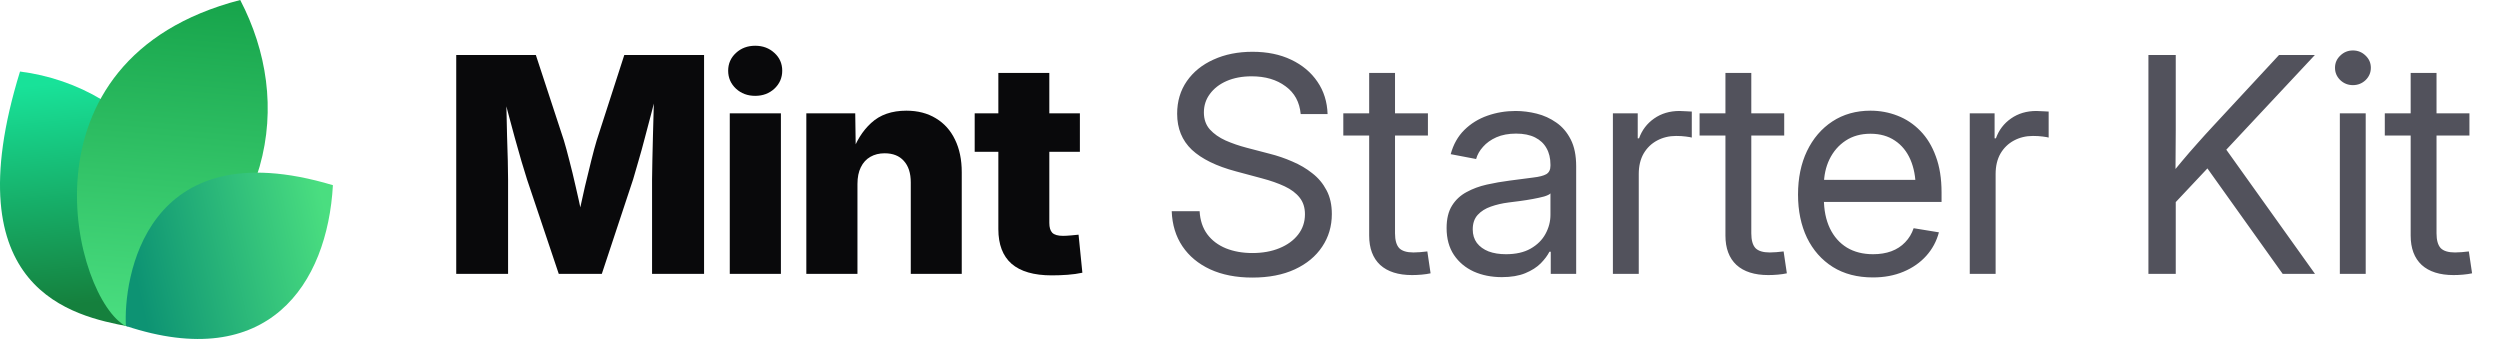
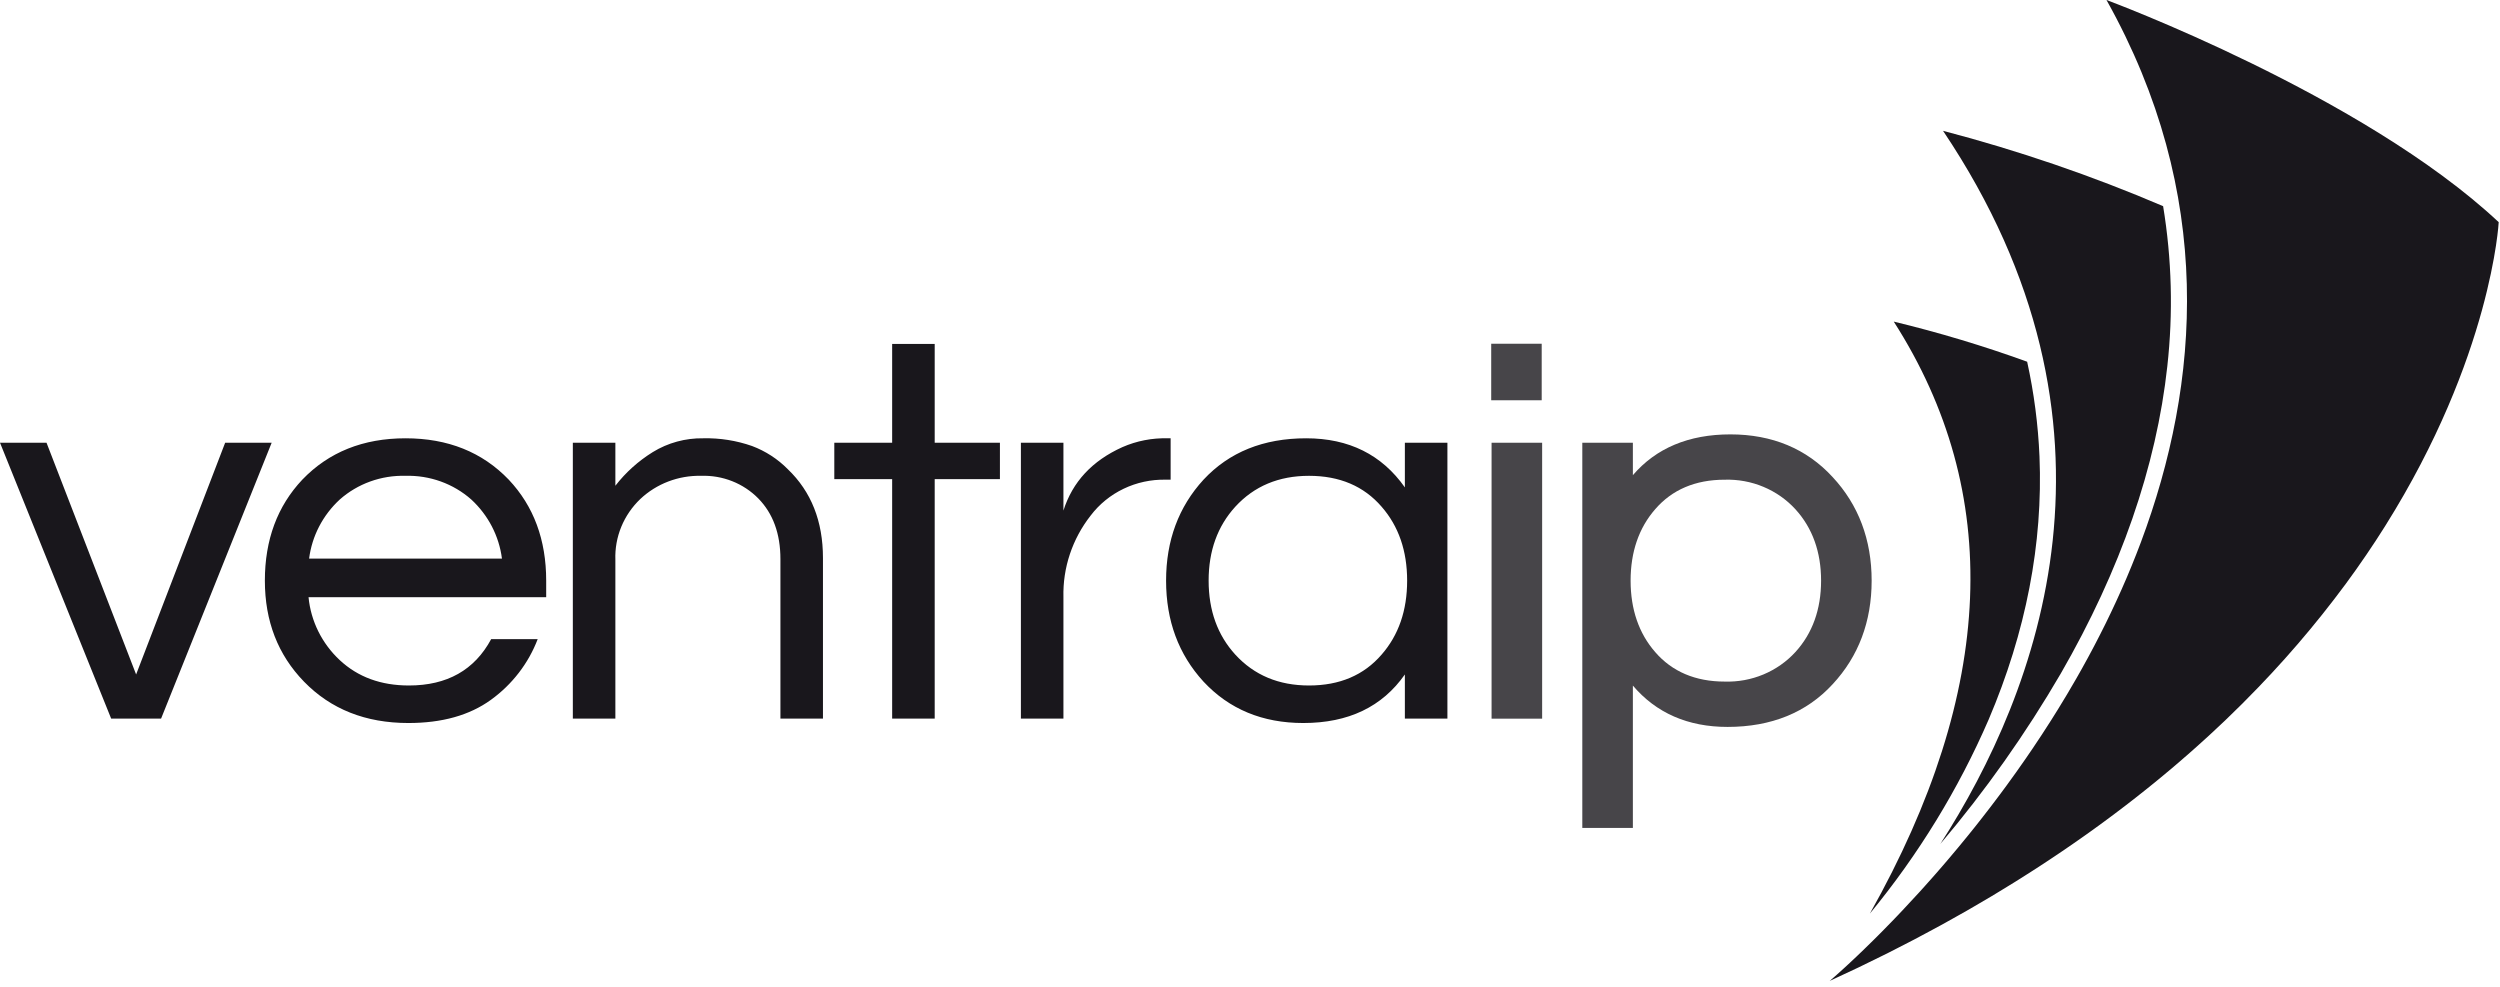
- <svg xmlns="http://www.w3.org/2000/svg" width="177" height="24" viewBox="0 0 177 24" fill="none">
-   <path d="M9.061 23.108C5.268 22.377 -3.391 20.627 1.417 5.064C9.634 6.099 16.973 14.064 9.061 23.108Z" fill="url(#paint0_linear_17557_2020)" />
-   <path d="M8.919 23.094C5.276 21.222 0.784 4.209 17.007 0C20.757 7.193 19.621 16.545 8.919 23.094Z" fill="url(#paint1_linear_17557_2020)" />
-   <path d="M8.914 23.079C8.735 19.882 10.159 9.085 23.57 13.111C23.181 20.123 18.984 26.418 8.914 23.079Z" fill="url(#paint2_linear_17557_2020)" />
-   <path d="M32.301 19.392V3.894H37.938L39.925 9.948C40.036 10.315 40.164 10.787 40.31 11.362C40.462 11.938 40.611 12.552 40.757 13.204C40.91 13.855 41.048 14.483 41.173 15.086C41.305 15.682 41.412 16.192 41.495 16.615H40.695C40.771 16.192 40.871 15.682 40.996 15.086C41.128 14.49 41.267 13.866 41.412 13.214C41.565 12.562 41.714 11.948 41.86 11.373C42.005 10.79 42.133 10.315 42.244 9.948L44.2 3.894H49.848V19.392H46.166V12.704C46.166 12.357 46.173 11.917 46.187 11.383C46.2 10.849 46.214 10.27 46.228 9.646C46.249 9.022 46.266 8.391 46.28 7.753C46.301 7.115 46.311 6.519 46.311 5.964H46.623C46.485 6.561 46.332 7.181 46.166 7.826C45.999 8.471 45.833 9.102 45.666 9.719C45.507 10.336 45.351 10.901 45.198 11.414C45.053 11.928 44.928 12.357 44.824 12.704L42.608 19.392H39.561L37.314 12.704C37.203 12.357 37.072 11.928 36.919 11.414C36.773 10.901 36.614 10.34 36.441 9.729C36.274 9.112 36.104 8.481 35.931 7.836C35.764 7.192 35.608 6.567 35.463 5.964H35.827C35.834 6.512 35.844 7.105 35.858 7.743C35.872 8.374 35.886 9.005 35.9 9.636C35.92 10.26 35.938 10.839 35.952 11.373C35.965 11.907 35.972 12.351 35.972 12.704V19.392H32.301ZM51.668 19.392V8.024H55.288V19.392H51.668ZM53.468 6.786C52.927 6.786 52.473 6.616 52.105 6.276C51.738 5.93 51.554 5.507 51.554 5.007C51.554 4.508 51.738 4.088 52.105 3.749C52.473 3.409 52.927 3.239 53.468 3.239C54.009 3.239 54.463 3.409 54.83 3.749C55.198 4.082 55.382 4.501 55.382 5.007C55.382 5.507 55.198 5.93 54.83 6.276C54.463 6.616 54.009 6.786 53.468 6.786ZM60.708 13.027V19.392H57.088V8.024H60.551L60.593 10.967H60.281C60.593 10.024 61.061 9.268 61.685 8.7C62.309 8.124 63.138 7.836 64.171 7.836C64.975 7.836 65.672 8.017 66.262 8.377C66.851 8.731 67.302 9.234 67.614 9.885C67.933 10.537 68.092 11.307 68.092 12.194V19.392H64.483V12.912C64.483 12.26 64.32 11.754 63.994 11.394C63.675 11.033 63.221 10.853 62.632 10.853C62.25 10.853 61.914 10.936 61.623 11.102C61.332 11.269 61.106 11.515 60.947 11.841C60.787 12.16 60.708 12.555 60.708 13.027ZM76.456 8.024V10.749H69.008V8.024H76.456ZM70.683 5.163H74.292V15.783C74.292 16.102 74.361 16.334 74.5 16.48C74.646 16.625 74.899 16.698 75.259 16.698C75.405 16.698 75.596 16.688 75.831 16.667C76.074 16.646 76.251 16.629 76.362 16.615L76.632 19.309C76.313 19.378 75.963 19.427 75.582 19.455C75.207 19.482 74.836 19.496 74.469 19.496C73.2 19.496 72.25 19.222 71.619 18.674C70.995 18.127 70.683 17.308 70.683 16.22V5.163Z" fill="#09090B" />
-   <path d="M88.667 19.652C87.523 19.652 86.528 19.458 85.682 19.07C84.843 18.681 84.188 18.137 83.716 17.437C83.245 16.736 82.992 15.908 82.957 14.951H84.933C84.968 15.596 85.148 16.14 85.474 16.584C85.8 17.021 86.24 17.354 86.795 17.582C87.35 17.804 87.974 17.915 88.667 17.915C89.388 17.915 90.026 17.801 90.581 17.572C91.143 17.343 91.583 17.024 91.902 16.615C92.228 16.199 92.391 15.717 92.391 15.169C92.391 14.698 92.266 14.306 92.017 13.994C91.767 13.675 91.413 13.408 90.956 13.193C90.498 12.978 89.954 12.787 89.323 12.621L87.502 12.132C86.123 11.765 85.082 11.255 84.382 10.603C83.689 9.944 83.342 9.095 83.342 8.055C83.342 7.174 83.571 6.404 84.028 5.746C84.486 5.087 85.117 4.577 85.921 4.217C86.726 3.849 87.645 3.666 88.678 3.666C89.718 3.666 90.63 3.853 91.413 4.227C92.204 4.602 92.824 5.122 93.275 5.787C93.726 6.446 93.965 7.209 93.993 8.076H92.089C92.013 7.23 91.656 6.574 91.018 6.11C90.387 5.638 89.586 5.403 88.615 5.403C87.95 5.403 87.36 5.513 86.847 5.735C86.341 5.957 85.946 6.262 85.661 6.651C85.377 7.032 85.235 7.469 85.235 7.961C85.235 8.447 85.377 8.849 85.661 9.168C85.946 9.48 86.317 9.74 86.774 9.948C87.232 10.149 87.724 10.319 88.251 10.457L89.884 10.884C90.439 11.023 90.977 11.206 91.496 11.435C92.023 11.657 92.495 11.934 92.911 12.267C93.334 12.593 93.67 12.995 93.92 13.474C94.17 13.945 94.294 14.504 94.294 15.149C94.294 16.015 94.066 16.788 93.608 17.468C93.157 18.148 92.512 18.681 91.673 19.07C90.834 19.458 89.832 19.652 88.667 19.652ZM101.097 8.024V9.594H95.106V8.024H101.097ZM96.937 5.163H98.767V16.521C98.767 17 98.865 17.347 99.059 17.562C99.26 17.77 99.6 17.874 100.078 17.874C100.21 17.874 100.366 17.867 100.546 17.853C100.733 17.832 100.903 17.815 101.056 17.801L101.285 19.351C101.097 19.392 100.886 19.423 100.65 19.444C100.414 19.465 100.189 19.475 99.974 19.475C98.996 19.475 98.244 19.236 97.717 18.758C97.197 18.272 96.937 17.579 96.937 16.677V5.163ZM106.33 19.621C105.595 19.621 104.932 19.489 104.343 19.226C103.754 18.955 103.285 18.564 102.939 18.05C102.592 17.53 102.419 16.896 102.419 16.147C102.419 15.495 102.547 14.965 102.804 14.556C103.06 14.146 103.403 13.828 103.833 13.599C104.263 13.363 104.742 13.186 105.269 13.068C105.796 12.95 106.333 12.857 106.881 12.787C107.574 12.69 108.132 12.617 108.555 12.569C108.978 12.52 109.287 12.441 109.481 12.33C109.675 12.212 109.772 12.014 109.772 11.737V11.654C109.772 11.203 109.679 10.815 109.492 10.489C109.311 10.163 109.041 9.91 108.68 9.729C108.32 9.549 107.872 9.459 107.338 9.459C106.805 9.459 106.34 9.546 105.945 9.719C105.556 9.892 105.241 10.118 104.998 10.395C104.755 10.665 104.593 10.953 104.509 11.258L102.71 10.915C102.897 10.222 103.22 9.65 103.677 9.199C104.135 8.748 104.679 8.412 105.31 8.19C105.941 7.968 106.607 7.857 107.307 7.857C107.8 7.857 108.295 7.92 108.795 8.044C109.301 8.169 109.765 8.381 110.188 8.679C110.611 8.97 110.951 9.369 111.208 9.875C111.464 10.374 111.593 11.005 111.593 11.768V19.392H109.793V17.822H109.7C109.568 18.085 109.363 18.359 109.086 18.643C108.809 18.921 108.444 19.153 107.994 19.34C107.543 19.527 106.988 19.621 106.33 19.621ZM106.621 17.998C107.321 17.998 107.904 17.867 108.368 17.603C108.84 17.333 109.19 16.986 109.419 16.563C109.654 16.133 109.772 15.682 109.772 15.211V13.692C109.703 13.769 109.554 13.841 109.325 13.911C109.096 13.973 108.829 14.032 108.524 14.088C108.226 14.143 107.921 14.192 107.609 14.233C107.304 14.275 107.033 14.309 106.798 14.337C106.354 14.393 105.938 14.49 105.549 14.628C105.168 14.76 104.86 14.954 104.624 15.211C104.388 15.467 104.27 15.811 104.27 16.241C104.27 16.615 104.367 16.934 104.561 17.198C104.762 17.461 105.04 17.662 105.393 17.801C105.747 17.933 106.156 17.998 106.621 17.998ZM114.193 19.392V8.024H115.951V9.792H116.045C116.253 9.209 116.61 8.741 117.116 8.388C117.622 8.034 118.219 7.857 118.905 7.857C119.058 7.857 119.217 7.864 119.384 7.878C119.55 7.885 119.682 7.892 119.779 7.899V9.74C119.716 9.719 119.578 9.695 119.363 9.667C119.155 9.639 118.922 9.625 118.666 9.625C118.174 9.625 117.726 9.733 117.324 9.948C116.922 10.163 116.603 10.471 116.367 10.874C116.138 11.276 116.024 11.758 116.024 12.319V19.392H114.193ZM126.322 8.024V9.594H120.33V8.024H126.322ZM122.161 5.163H123.992V16.521C123.992 17 124.089 17.347 124.283 17.562C124.484 17.77 124.824 17.874 125.302 17.874C125.434 17.874 125.59 17.867 125.77 17.853C125.958 17.832 126.127 17.815 126.28 17.801L126.509 19.351C126.322 19.392 126.11 19.423 125.874 19.444C125.639 19.465 125.413 19.475 125.198 19.475C124.221 19.475 123.468 19.236 122.941 18.758C122.421 18.272 122.161 17.579 122.161 16.677V5.163ZM132.604 19.642C131.502 19.642 130.555 19.396 129.765 18.903C128.974 18.404 128.364 17.714 127.934 16.834C127.511 15.946 127.3 14.927 127.3 13.775C127.3 12.611 127.511 11.584 127.934 10.697C128.364 9.802 128.964 9.102 129.734 8.596C130.51 8.089 131.408 7.836 132.428 7.836C133.1 7.836 133.738 7.954 134.341 8.19C134.952 8.426 135.489 8.783 135.954 9.261C136.425 9.74 136.793 10.343 137.056 11.071C137.327 11.792 137.462 12.645 137.462 13.63V14.296H128.433V12.735H136.463L135.631 13.297C135.631 12.541 135.506 11.876 135.257 11.3C135.007 10.725 134.643 10.277 134.165 9.958C133.686 9.632 133.107 9.469 132.428 9.469C131.748 9.469 131.162 9.632 130.67 9.958C130.177 10.284 129.796 10.725 129.526 11.279C129.262 11.827 129.13 12.441 129.13 13.12V14.046C129.13 14.864 129.273 15.572 129.557 16.168C129.841 16.757 130.243 17.211 130.763 17.53C131.283 17.842 131.901 17.998 132.615 17.998C133.093 17.998 133.523 17.929 133.905 17.79C134.293 17.645 134.619 17.433 134.882 17.156C135.153 16.879 135.354 16.546 135.486 16.157L137.275 16.449C137.108 17.08 136.81 17.634 136.38 18.113C135.95 18.591 135.413 18.966 134.768 19.236C134.123 19.507 133.402 19.642 132.604 19.642ZM139.459 19.392V8.024H141.217V9.792H141.311C141.519 9.209 141.876 8.741 142.382 8.388C142.888 8.034 143.485 7.857 144.171 7.857C144.324 7.857 144.483 7.864 144.649 7.878C144.816 7.885 144.948 7.892 145.045 7.899V9.74C144.982 9.719 144.844 9.695 144.629 9.667C144.421 9.639 144.188 9.625 143.932 9.625C143.439 9.625 142.992 9.733 142.59 9.948C142.188 10.163 141.869 10.471 141.633 10.874C141.404 11.276 141.29 11.758 141.29 12.319V19.392H139.459ZM153.429 14.961V12.715C153.783 12.257 154.136 11.82 154.49 11.404C154.844 10.981 155.204 10.565 155.572 10.156C155.939 9.74 156.314 9.327 156.695 8.918L161.355 3.894H163.893L157.277 10.967H157.184L153.429 14.961ZM152.108 19.392V3.894H154.043V9.241L154.022 12.559L154.043 13.505V19.392H152.108ZM161.615 19.392L155.967 11.477L157.173 9.969L163.903 19.392H161.615ZM165.661 19.392V8.024H167.492V19.392H165.661ZM166.587 6.027C166.24 6.027 165.942 5.909 165.692 5.673C165.443 5.43 165.318 5.139 165.318 4.799C165.318 4.459 165.443 4.172 165.692 3.936C165.942 3.693 166.24 3.572 166.587 3.572C166.934 3.572 167.232 3.693 167.482 3.936C167.731 4.172 167.856 4.459 167.856 4.799C167.856 5.139 167.731 5.43 167.482 5.673C167.232 5.909 166.934 6.027 166.587 6.027ZM174.836 8.024V9.594H168.844V8.024H174.836ZM170.675 5.163H172.506V16.521C172.506 17 172.603 17.347 172.797 17.562C172.998 17.77 173.338 17.874 173.816 17.874C173.948 17.874 174.104 17.867 174.284 17.853C174.472 17.832 174.641 17.815 174.794 17.801L175.023 19.351C174.836 19.392 174.624 19.423 174.388 19.444C174.153 19.465 173.927 19.475 173.712 19.475C172.735 19.475 171.982 19.236 171.455 18.758C170.935 18.272 170.675 17.579 170.675 16.677V5.163Z" fill="#52525C" />
-   <defs>
-     <linearGradient id="paint0_linear_17557_2020" x1="3.776" y1="5.916" x2="5.232" y2="21.559" gradientUnits="userSpaceOnUse">
-       <stop stop-color="#18E299" />
-       <stop offset="1" stop-color="#15803D" />
-     </linearGradient>
-     <linearGradient id="paint1_linear_17557_2020" x1="12.171" y1="-0.718" x2="10.19" y2="22.983" gradientUnits="userSpaceOnUse">
-       <stop stop-color="#16A34A" />
-       <stop offset="1" stop-color="#4ADE80" />
-     </linearGradient>
-     <linearGradient id="paint2_linear_17557_2020" x1="23.133" y1="15.353" x2="9.338" y2="18.52" gradientUnits="userSpaceOnUse">
-       <stop stop-color="#4ADE80" />
-       <stop offset="1" stop-color="#0D9373" />
-     </linearGradient>
-   </defs>
+ <svg xmlns="http://www.w3.org/2000/svg" width="223" height="88" viewBox="0 0 223 88" fill="none">
+   <path d="M24.233 39.49L14.368 64.1H9.916L0 39.49H4.149L12.142 60.162L20.085 39.49H24.233ZM36.477 61.146C39.883 61.146 42.328 59.768 43.812 57.012H47.961C47.138 59.172 45.688 61.053 43.787 62.427C41.881 63.805 39.427 64.494 36.426 64.493C32.614 64.493 29.511 63.263 27.117 60.802C24.79 58.407 23.626 55.404 23.626 51.795C23.626 48.153 24.739 45.15 26.965 42.787C29.326 40.326 32.395 39.096 36.173 39.096C39.95 39.096 43.019 40.326 45.381 42.787C47.607 45.15 48.72 48.153 48.72 51.795V53.271H27.522C27.727 55.406 28.715 57.398 30.305 58.882C31.923 60.392 33.981 61.147 36.477 61.146ZM36.173 42.443C34.009 42.384 31.906 43.142 30.305 44.559C28.794 45.954 27.828 47.815 27.573 49.826H44.774C44.517 47.816 43.552 45.954 42.042 44.559C40.44 43.142 38.337 42.384 36.173 42.443ZM54.891 39.49V43.329C55.81 42.141 56.941 41.124 58.23 40.326C59.576 39.498 61.141 39.07 62.733 39.096C64.215 39.063 65.69 39.296 67.084 39.785C68.289 40.239 69.377 40.944 70.271 41.852C72.362 43.854 73.408 46.496 73.408 49.777V64.1H69.614V49.875C69.614 47.611 68.956 45.806 67.64 44.461C66.983 43.793 66.188 43.268 65.308 42.92C64.427 42.572 63.481 42.41 62.531 42.443C61.533 42.422 60.541 42.594 59.611 42.949C58.682 43.304 57.835 43.834 57.117 44.51C56.381 45.213 55.803 46.057 55.419 46.989C55.036 47.922 54.856 48.921 54.891 49.924V64.1H51.097V39.489L54.891 39.49ZM79.58 64.1V42.738H74.42V39.489H79.58V30.679H83.375V39.49H89.193V42.738H83.375V64.1H79.58ZM104.42 39.096V42.787H103.965C102.67 42.763 101.388 43.04 100.226 43.597C99.064 44.154 98.056 44.973 97.287 45.987C95.649 48.075 94.793 50.645 94.858 53.271V64.1H91.064V39.49H94.858V45.544C95.668 42.984 97.422 41.098 100.12 39.883C101.39 39.327 102.774 39.057 104.167 39.096H104.42ZM125.314 60.162C123.291 63.05 120.272 64.494 116.258 64.493C112.616 64.493 109.648 63.263 107.354 60.802C105.128 58.374 104.015 55.372 104.015 51.795C104.015 48.219 105.128 45.216 107.354 42.787C109.647 40.326 112.7 39.096 116.511 39.096C120.322 39.096 123.257 40.556 125.314 43.476V39.49H129.109V64.1H125.314V60.162ZM116.764 61.146C119.496 61.146 121.655 60.228 123.24 58.39C124.758 56.651 125.517 54.453 125.517 51.795C125.517 49.137 124.758 46.938 123.24 45.199C121.654 43.362 119.496 42.443 116.764 42.443C114.066 42.443 111.873 43.362 110.188 45.199C108.602 46.939 107.809 49.137 107.81 51.795C107.81 54.453 108.602 56.651 110.188 58.39C111.874 60.228 114.066 61.147 116.764 61.146Z" fill="#19171C" />
+   <path d="M137.559 39.492V64.103H133.048V39.492H137.559ZM133.016 30.66V35.702H137.52V30.66H133.016ZM166.951 51.794C166.951 55.442 165.78 58.552 163.469 61.035C161.151 63.559 157.997 64.841 154.098 64.841C150.564 64.841 147.728 63.601 145.652 61.154V73.854H141.142V39.492H145.652V42.386C147.72 39.97 150.64 38.747 154.35 38.747C158.082 38.747 161.151 40.028 163.47 42.554C165.78 45.036 166.951 48.145 166.951 51.794ZM147.643 45.422C146.187 47.09 145.45 49.233 145.45 51.794C145.45 54.354 146.187 56.498 147.642 58.164C149.149 59.911 151.236 60.797 153.844 60.797C155.031 60.834 156.211 60.616 157.301 60.16C158.392 59.704 159.366 59.02 160.154 58.157C161.672 56.493 162.441 54.351 162.441 51.794C162.441 49.237 161.672 47.095 160.154 45.429C159.365 44.566 158.391 43.883 157.301 43.427C156.211 42.971 155.031 42.753 153.844 42.79C151.236 42.79 149.149 43.676 147.643 45.422Z" fill="#19171C" fill-opacity="0.8" />
+   <path d="M181.923 40.724C181.802 37.879 181.433 35.05 180.822 32.266C176.928 30.855 172.954 29.659 168.923 28.686C178.705 43.973 177.996 61.575 166.794 81.49C171.128 76.223 174.695 70.397 177.39 64.179C180.717 56.368 182.243 48.476 181.923 40.724Z" fill="#19171C" />
+   <path d="M193.326 32.658C193.853 27.907 193.727 23.108 192.95 18.389C186.59 15.671 180.027 13.425 173.319 11.668C190.957 37.939 181.844 61.672 173.077 75.28C177.106 70.524 180.699 65.437 183.823 60.075C189.154 50.832 192.352 41.607 193.326 32.658Z" fill="#19171C" />
+   <path d="M199.955 62.824C200.054 62.727 200.147 62.629 200.244 62.532C203.504 59.271 206.509 55.78 209.237 52.087L209.248 52.072C209.562 51.646 209.867 51.223 210.166 50.801C210.176 50.787 210.186 50.773 210.195 50.759C210.491 50.341 210.78 49.925 211.061 49.511C211.073 49.494 211.084 49.477 211.095 49.461C211.378 49.045 211.654 48.632 211.923 48.221L211.949 48.181C212.22 47.765 212.485 47.352 212.744 46.941L212.758 46.918C222.266 31.773 222.884 19.817 222.884 19.817C210.743 8.454 187.898 0 187.898 0C197.593 17.313 196.285 34.159 190.966 48.372C190.702 49.073 190.431 49.769 190.148 50.457C190.128 50.504 190.109 50.551 190.09 50.598C189.97 50.891 189.847 51.182 189.725 51.473C189.702 51.526 189.679 51.579 189.657 51.633C189.523 51.947 189.385 52.26 189.248 52.572L189.228 52.615C188.928 53.292 188.619 53.962 188.302 54.625C188.288 54.656 188.273 54.688 188.257 54.719C188.118 55.012 187.976 55.304 187.834 55.594C187.811 55.64 187.789 55.685 187.766 55.731C187.617 56.029 187.469 56.326 187.318 56.621C187.309 56.64 187.299 56.659 187.289 56.678C186.958 57.33 186.619 57.974 186.274 58.61L186.255 58.645C186.095 58.941 185.934 59.234 185.77 59.526C185.749 59.565 185.727 59.604 185.706 59.643C185.547 59.924 185.391 60.204 185.231 60.482C185.218 60.506 185.203 60.53 185.19 60.554C184.662 61.474 184.125 62.376 183.579 63.258C183.56 63.29 183.54 63.322 183.519 63.354C183.354 63.622 183.188 63.888 183.02 64.152C183.005 64.176 182.991 64.199 182.976 64.223C182.424 65.095 181.865 65.947 181.301 66.78L181.257 66.844C181.084 67.099 180.911 67.352 180.738 67.603L180.687 67.678C180.121 68.496 179.554 69.293 178.985 70.069L178.953 70.113C178.776 70.354 178.6 70.592 178.424 70.828L178.369 70.902C177.8 71.665 177.233 72.405 176.668 73.123L176.666 73.126C176.483 73.358 176.302 73.587 176.122 73.814L176.07 73.879C175.892 74.1 175.716 74.32 175.54 74.537L175.524 74.557C174.968 75.242 174.418 75.904 173.877 76.541L173.827 76.6C173.659 76.797 173.494 76.991 173.329 77.183L173.297 77.22C172.764 77.839 172.242 78.433 171.729 79.001L171.689 79.047C171.532 79.221 171.377 79.393 171.224 79.563L171.183 79.607C170.684 80.156 170.199 80.678 169.73 81.174L169.693 81.214C169.553 81.363 169.412 81.51 169.275 81.654L169.221 81.711C169.074 81.864 168.931 82.014 168.788 82.162L168.787 82.163C168.488 82.472 168.199 82.768 167.917 83.052L167.89 83.081C167.764 83.208 167.639 83.333 167.518 83.454L167.465 83.508C167.345 83.627 167.229 83.743 167.114 83.857L167.077 83.893C166.82 84.148 166.573 84.39 166.335 84.619L166.319 84.635C166.213 84.738 166.109 84.839 166.007 84.937L165.946 84.994C165.852 85.085 165.758 85.174 165.668 85.26L165.631 85.296C165.419 85.497 165.219 85.685 165.031 85.86L165.023 85.868C164.936 85.948 164.852 86.026 164.771 86.101L164.724 86.145C164.653 86.21 164.585 86.272 164.521 86.332L164.479 86.37C164.246 86.583 164.042 86.766 163.869 86.92L163.827 86.958C163.785 86.995 163.747 87.03 163.709 87.063L163.667 87.099C163.629 87.134 163.59 87.168 163.556 87.198L163.538 87.213C163.496 87.249 163.459 87.282 163.425 87.312L163.407 87.327C163.383 87.348 163.359 87.369 163.339 87.386L163.273 87.444L163.252 87.461L163.228 87.482L163.217 87.491L163.207 87.5C164.086 87.098 164.952 86.692 165.805 86.283C166.091 86.146 166.368 86.007 166.65 85.869C167.213 85.596 167.777 85.323 168.328 85.047C168.662 84.878 168.989 84.708 169.32 84.539C169.808 84.29 170.296 84.042 170.774 83.791C171.122 83.609 171.461 83.425 171.804 83.241C172.255 83.001 172.705 82.761 173.148 82.518C173.497 82.327 173.838 82.134 174.181 81.942C174.606 81.705 175.031 81.468 175.448 81.229C175.793 81.031 176.133 80.832 176.474 80.632C176.876 80.397 177.279 80.163 177.674 79.927C178.017 79.722 178.353 79.516 178.689 79.31C179.072 79.077 179.454 78.844 179.828 78.611C180.166 78.4 180.497 78.189 180.83 77.977C181.194 77.746 181.556 77.514 181.913 77.282C182.244 77.067 182.571 76.851 182.896 76.635C183.243 76.405 183.587 76.174 183.928 75.943C184.253 75.723 184.575 75.502 184.894 75.281C185.223 75.053 185.551 74.825 185.874 74.596C186.194 74.371 186.509 74.145 186.822 73.919C187.136 73.693 187.446 73.467 187.753 73.24C188.065 73.01 188.375 72.78 188.682 72.549C188.98 72.326 189.274 72.103 189.565 71.879C189.872 71.643 190.177 71.407 190.479 71.171C190.759 70.953 191.035 70.734 191.308 70.515C191.612 70.273 191.914 70.031 192.211 69.789C192.473 69.576 192.73 69.362 192.987 69.149C193.288 68.899 193.587 68.65 193.882 68.4C194.123 68.196 194.357 67.991 194.595 67.787C194.896 67.528 195.196 67.268 195.49 67.008C195.707 66.816 195.92 66.623 196.135 66.431C196.437 66.158 196.741 65.886 197.038 65.614C197.227 65.439 197.412 65.265 197.599 65.091C197.909 64.8 198.223 64.509 198.527 64.218C198.68 64.072 198.827 63.925 198.979 63.778C199.307 63.46 199.637 63.142 199.955 62.824Z" fill="#19171C" />
</svg>
